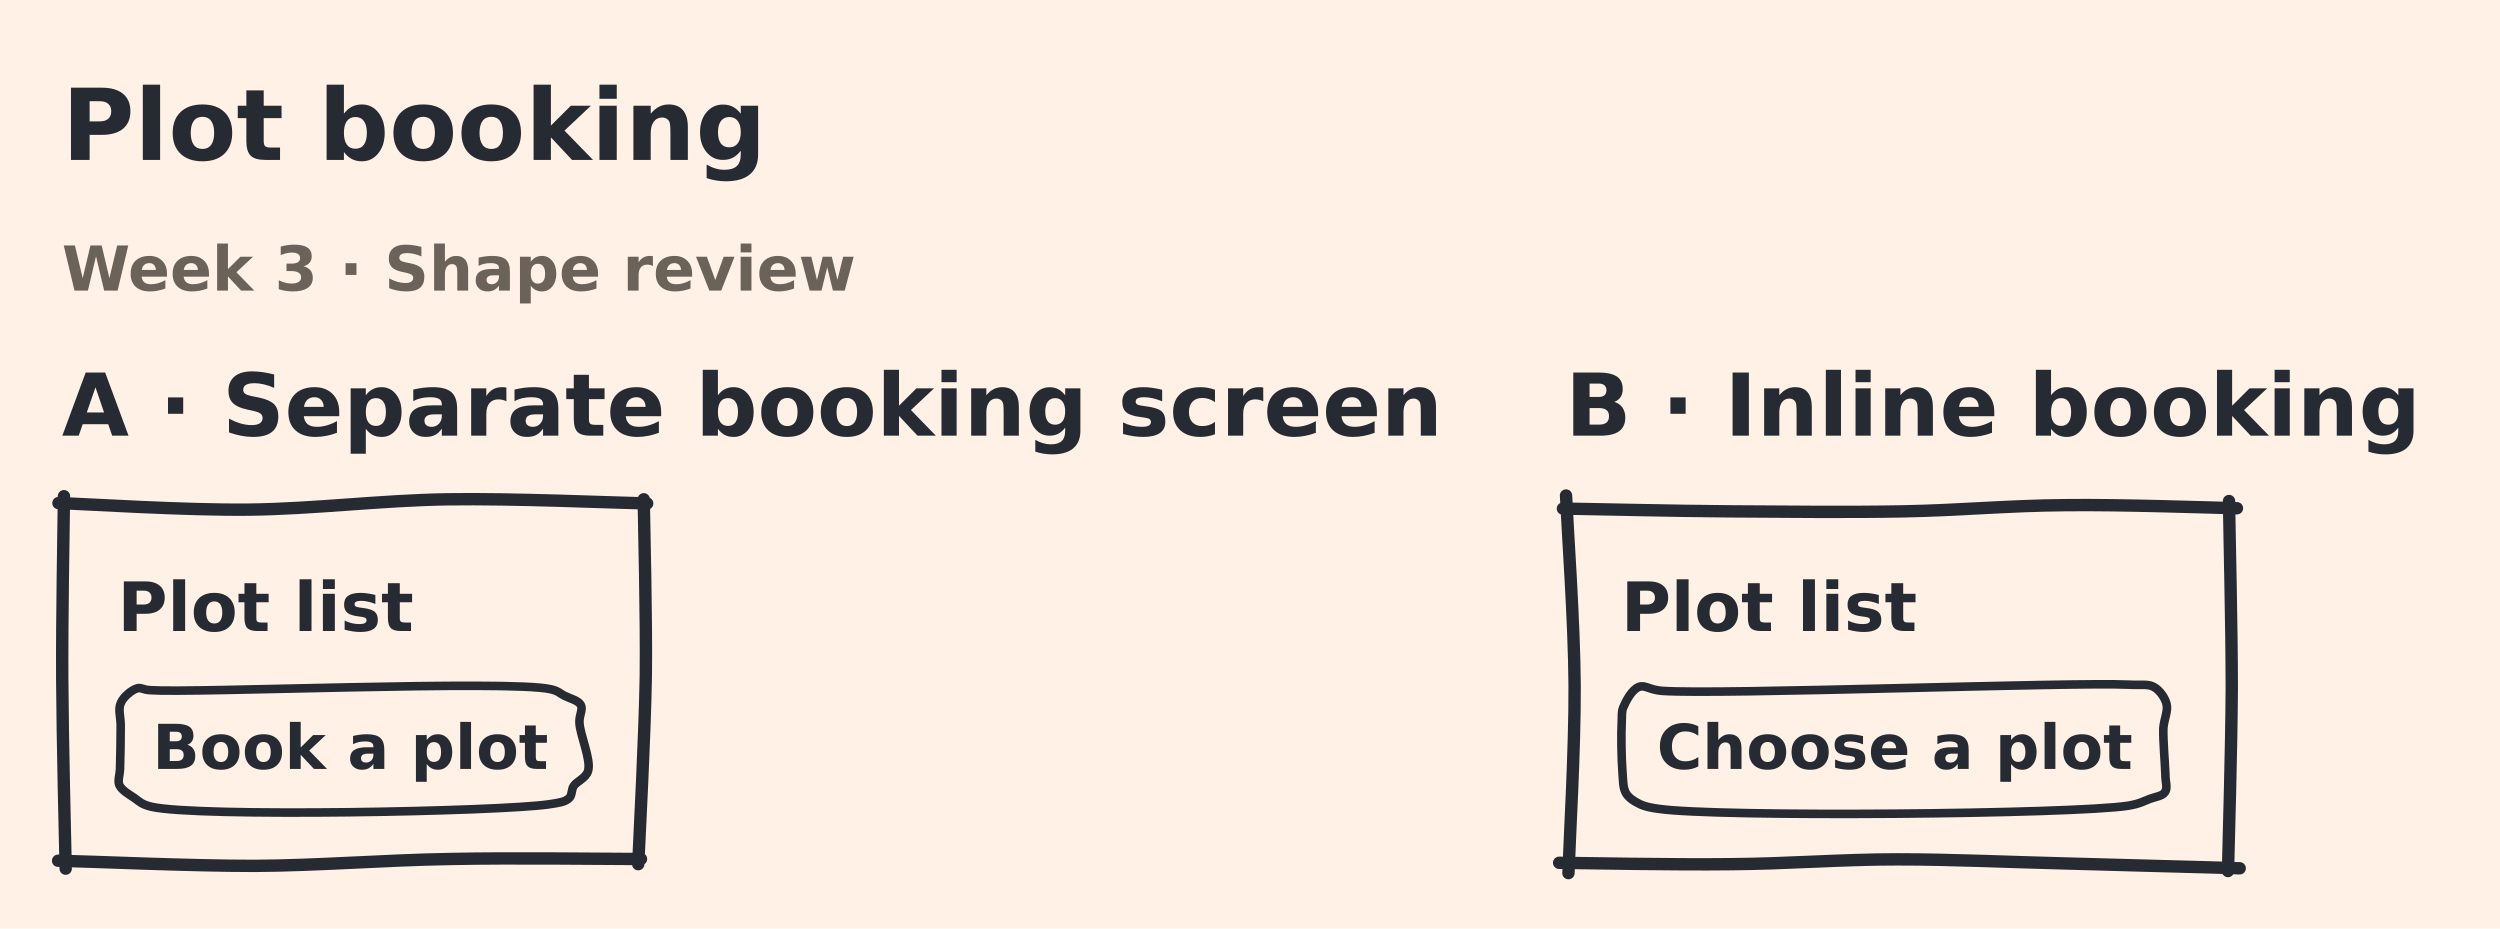
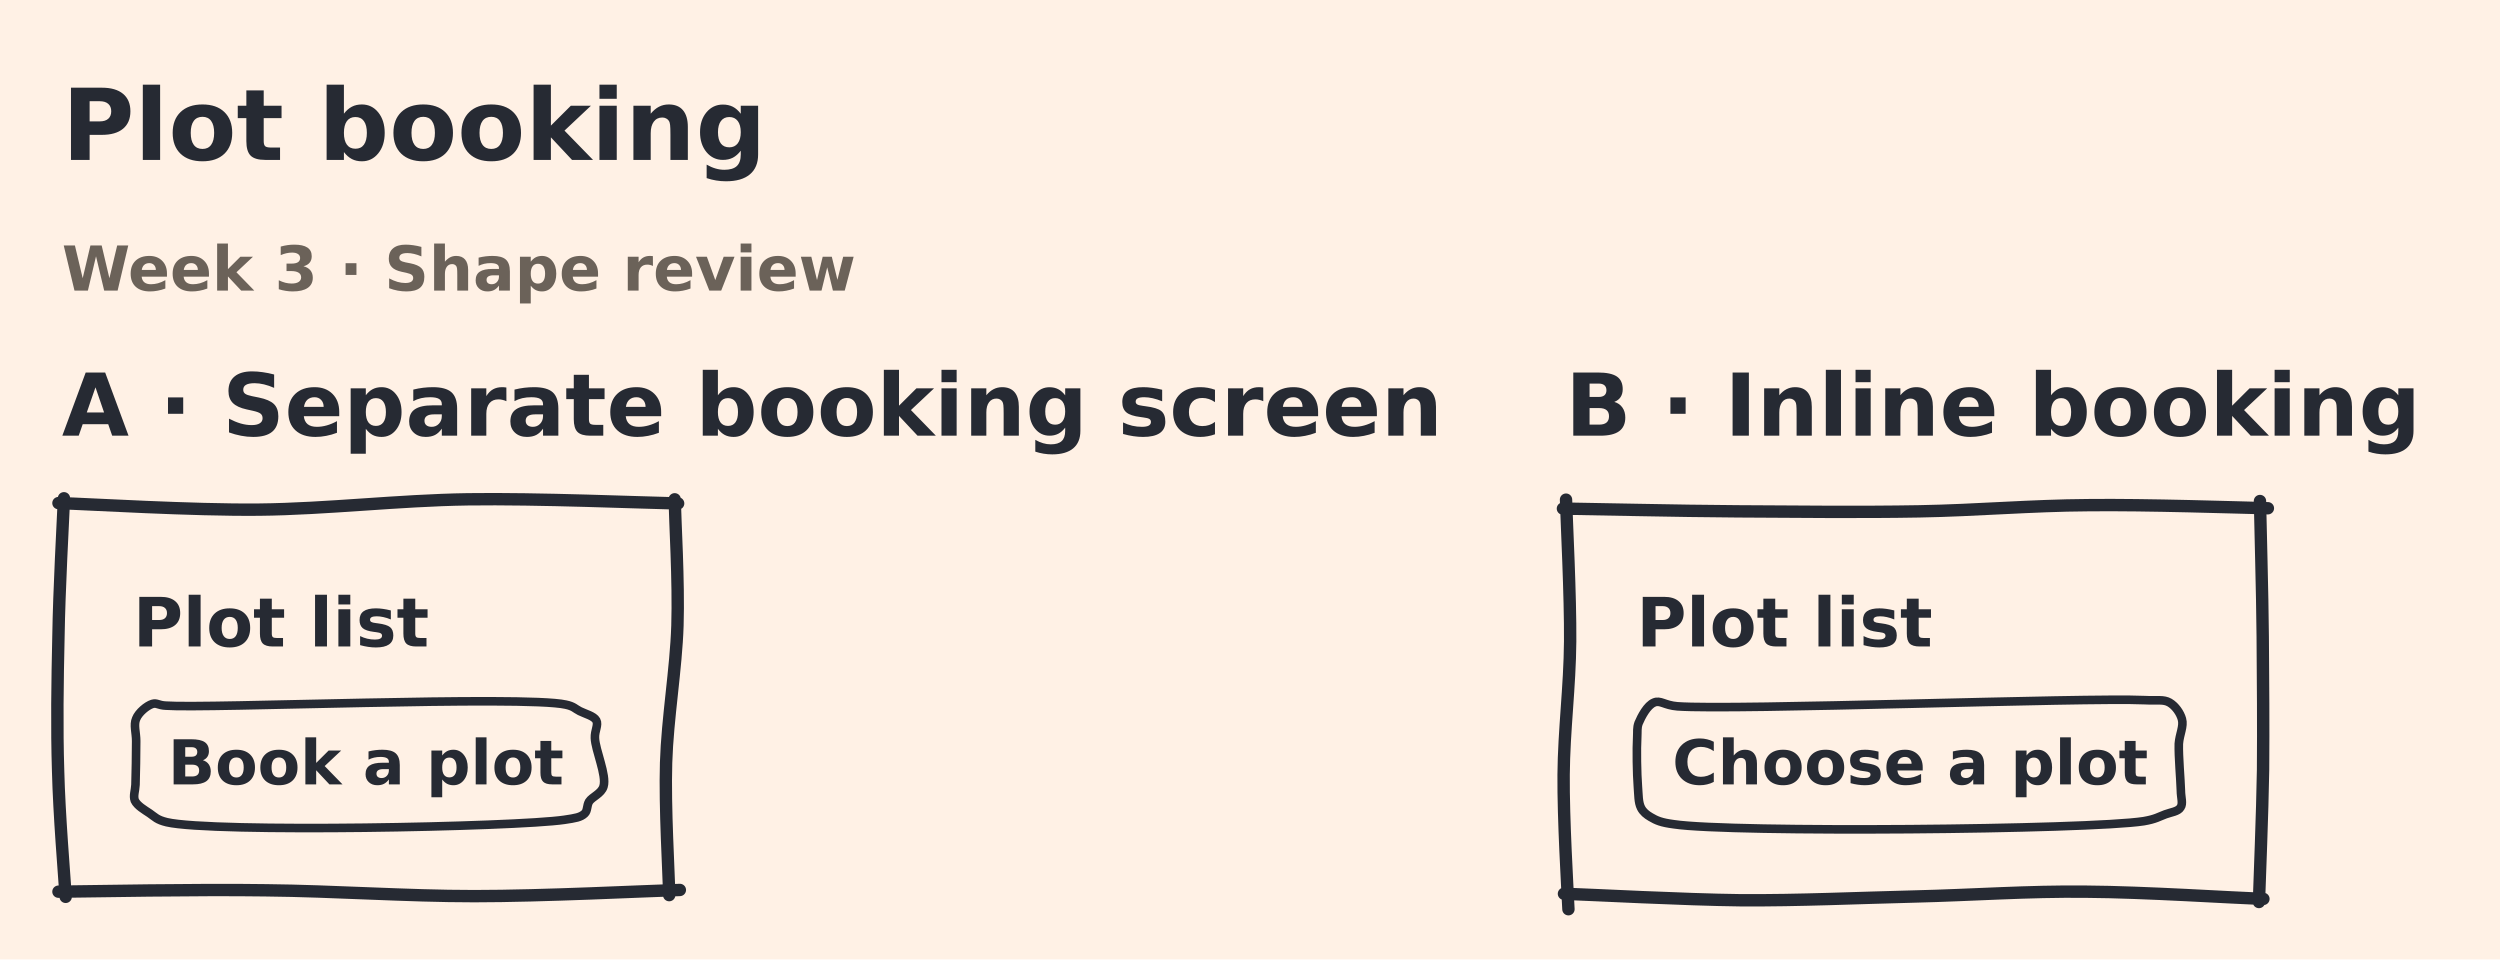
- <svg xmlns="http://www.w3.org/2000/svg" viewBox="-18.0 -148.0 727.0 270.0" width="727.0" height="270.0" role="img">
-   <rect x="-18.0" y="-148.0" width="727.0" height="270.0" fill="#fff1e5" />
+ <svg xmlns="http://www.w3.org/2000/svg" viewBox="-18.0 -148.0 727.0 279.0" width="727.0" height="279.0" role="img">
+   <rect x="-18.0" y="-148.0" width="727.0" height="279.0" fill="#fff1e5" />
  <text text-anchor="start" font-family="'Atkinson Hyperlegible Next', Avenir, 'Segoe UI', Seravek, Ubuntu, Calibri, 'DejaVu Sans', sans-serif" font-size="28.8" font-weight="700" fill="#262a33">
    <tspan x="0.0" y="-101.5">Plot booking</tspan>
  </text>
  <text text-anchor="start" font-family="'Atkinson Hyperlegible Next', Avenir, 'Segoe UI', Seravek, Ubuntu, Calibri, 'DejaVu Sans', sans-serif" font-size="18.0" font-weight="600" fill="#6b6259">
    <tspan x="0.0" y="-63.5">Week 3 · Shape review</tspan>
  </text>
  <g class="variant">
    <g class="place">
-       <path d="M-1.0,-1.7 C8.2,-1.4 35.5,0.4 54.4,0.2 C73.2,0.0 92.7,-2.5 112.0,-2.8 C131.3,-3.1 160.5,-1.8 170.2,-1.6 M169.2,-2.8 C169.3,5.8 170.0,30.9 169.8,48.6 C169.5,66.3 168.0,94.2 167.6,103.3 M168.4,101.8 C159.1,101.8 131.4,101.4 112.7,101.8 C93.9,102.1 74.8,103.7 55.9,103.8 C36.9,103.8 8.4,102.5 -1.1,102.3 M1.1,104.6 C0.9,95.4 0.2,67.6 0.1,49.6 C0.0,31.5 0.5,5.2 0.6,-3.7" fill="none" stroke="#262a33" stroke-width="3.6" stroke-linecap="round" stroke-linejoin="round" />
+       <path d="M-1.0,-1.7 C8.7,-1.4 37.5,0.4 57.4,0.2 C77.2,0.0 97.7,-2.5 118.0,-2.8 C138.3,-3.1 169.0,-1.8 179.2,-1.6 M178.2,-2.8 C178.3,3.3 179.4,21.1 179.0,33.9 C178.6,46.6 176.1,60.8 175.7,73.8 C175.3,86.9 176.5,105.9 176.6,112.3 M179.7,110.8 C169.7,111.1 140.0,112.6 119.9,112.6 C99.9,112.6 79.4,111.1 59.3,110.9 C39.1,110.6 9.0,111.2 -1.0,111.3 M1.1,112.8 C0.7,106.7 -0.8,88.8 -1.1,76.2 C-1.5,63.5 -1.3,50.2 -1.0,36.9 C-0.8,23.7 0.3,3.6 0.6,-3.1" fill="none" stroke="#262a33" stroke-width="3.6" stroke-linecap="round" stroke-linejoin="round" />
    </g>
    <g class="affordance">
-       <path d="M17.1,63.0 C17.1,60.5 16.3,58.3 17.1,56.5 C17.8,54.7 20.2,52.7 21.8,52.2 C23.1,51.8 23.5,52.6 25.7,52.7 C37.6,53.6 129.8,49.7 142.0,52.4 C144.4,52.9 144.7,53.6 146.1,54.3 C147.7,55.1 150.2,55.7 150.9,57.0 C151.6,58.3 150.4,60.0 150.5,62.1 C150.6,65.6 154.0,73.0 153.0,76.2 C152.4,78.3 149.7,79.2 148.8,80.6 C148.1,81.8 148.4,83.3 147.5,84.1 C146.3,85.2 144.9,85.4 141.6,85.9 C127.4,88.0 39.2,89.7 26.0,86.6 C23.1,85.9 22.6,85.1 21.0,84.0 C19.5,83.0 17.4,81.8 16.7,80.3 C16.2,78.9 16.8,77.6 16.9,75.7 C17.0,72.5 17.1,66.5 17.1,63.0 Z" fill="none" stroke="#262a33" stroke-width="2.5" stroke-linecap="round" stroke-linejoin="round" />
+       <path d="M21.6,67.5 C21.6,65.0 20.8,62.8 21.6,61.0 C22.3,59.2 24.7,57.2 26.3,56.7 C27.6,56.3 28.0,57.1 30.2,57.2 C42.1,58.1 134.3,54.2 146.5,56.9 C148.9,57.4 149.2,58.1 150.6,58.8 C152.2,59.6 154.7,60.2 155.4,61.5 C156.1,62.8 154.9,64.5 155.0,66.6 C155.1,70.1 158.5,77.5 157.5,80.7 C156.9,82.8 154.2,83.7 153.3,85.1 C152.6,86.3 152.9,87.8 152.0,88.6 C150.8,89.7 149.4,89.9 146.1,90.4 C131.9,92.5 43.7,94.2 30.5,91.1 C27.6,90.4 27.1,89.6 25.5,88.5 C24.0,87.5 21.9,86.3 21.2,84.8 C20.7,83.4 21.3,82.1 21.4,80.2 C21.5,77.0 21.6,71.0 21.6,67.5 Z" fill="none" stroke="#262a33" stroke-width="2.5" stroke-linecap="round" stroke-linejoin="round" />
    </g>
  </g>
  <g class="variant">
    <g class="place">
-       <path d="M436.5,-0.1 C444.6,0.0 468.5,0.6 485.0,0.7 C501.5,0.8 519.3,1.0 535.6,0.7 C551.8,0.4 566.4,-1.0 582.6,-1.1 C598.7,-1.3 624.2,-0.4 632.5,-0.2 M630.2,-2.3 C630.3,6.8 631.0,34.2 631.0,52.1 C630.9,70.0 630.1,96.4 629.9,105.3 M633.3,104.5 C624.9,104.2 599.5,103.6 582.9,103.1 C566.3,102.7 549.9,101.9 533.7,101.9 C517.4,101.9 501.7,103.2 485.3,103.3 C468.9,103.5 443.7,103.0 435.4,102.9 M438.1,105.9 C438.4,96.8 440.0,69.6 439.9,51.3 C439.8,33.0 437.8,5.3 437.4,-3.9" fill="none" stroke="#262a33" stroke-width="3.6" stroke-linecap="round" stroke-linejoin="round" />
+       <path d="M436.5,-0.1 C445.0,0.0 470.0,0.6 487.3,0.7 C504.5,0.8 523.1,1.0 540.1,0.7 C557.1,0.4 572.4,-1.0 589.3,-1.1 C606.2,-1.3 632.8,-0.4 641.5,-0.2 M639.2,-2.3 C639.3,4.3 639.9,24.2 640.0,37.2 C640.1,50.2 640.2,62.9 640.1,75.8 C639.9,88.6 639.1,107.9 638.9,114.3 M640.2,113.4 C631.6,113.1 605.6,111.4 588.7,111.3 C571.8,111.1 555.6,112.3 538.9,112.7 C522.2,113.1 505.3,113.9 488.3,113.8 C471.3,113.6 445.4,112.2 436.8,111.9 M438.1,116.4 C437.8,109.9 436.6,90.3 436.7,77.3 C436.8,64.3 438.5,51.8 438.6,38.5 C438.7,25.2 437.6,4.1 437.4,-2.7" fill="none" stroke="#262a33" stroke-width="3.6" stroke-linecap="round" stroke-linejoin="round" />
    </g>
    <g class="affordance">
-       <path d="M453.6,61.9 C453.7,60.1 453.5,59.2 454.0,57.8 C454.8,55.9 456.5,52.6 458.5,51.8 C460.3,51.0 461.5,52.6 465.3,52.9 C481.8,54.1 584.1,50.3 601.1,51.1 C605.1,51.3 606.6,50.8 608.4,51.8 C610.1,52.8 611.5,54.8 612.0,56.6 C612.6,58.7 611.3,61.0 611.1,63.8 C611.0,67.6 611.6,74.0 611.7,77.4 C611.7,79.4 612.4,81.2 611.6,82.3 C610.9,83.5 608.8,83.7 607.2,84.3 C605.3,85.0 604.4,85.7 600.9,86.3 C584.8,88.8 480.9,89.7 464.3,87.2 C460.5,86.7 459.2,86.1 457.5,85.1 C456.3,84.4 455.3,83.6 454.7,82.4 C453.9,80.8 454.0,78.7 453.8,76.3 C453.5,72.5 453.4,65.2 453.6,61.9 Z" fill="none" stroke="#262a33" stroke-width="2.5" stroke-linecap="round" stroke-linejoin="round" />
+       <path d="M458.1,66.4 C458.2,64.6 458.0,63.7 458.5,62.3 C459.3,60.4 461.0,57.1 463.0,56.3 C464.8,55.5 466.0,57.1 469.8,57.4 C486.3,58.6 588.6,54.8 605.6,55.6 C609.6,55.8 611.1,55.3 612.9,56.3 C614.6,57.3 616.0,59.3 616.5,61.1 C617.1,63.2 615.8,65.5 615.6,68.3 C615.5,72.1 616.1,78.5 616.2,81.9 C616.2,83.9 616.9,85.7 616.1,86.8 C615.4,88.0 613.3,88.2 611.7,88.8 C609.8,89.5 608.9,90.2 605.4,90.8 C589.3,93.3 485.4,94.2 468.8,91.7 C465.0,91.2 463.7,90.6 462.0,89.6 C460.8,88.9 459.8,88.1 459.2,86.9 C458.4,85.3 458.5,83.2 458.3,80.8 C458.0,77.0 457.9,69.7 458.1,66.4 Z" fill="none" stroke="#262a33" stroke-width="2.5" stroke-linecap="round" stroke-linejoin="round" />
    </g>
  </g>
  <g class="text">
    <text text-anchor="start" font-family="'Atkinson Hyperlegible Next', Avenir, 'Segoe UI', Seravek, Ubuntu, Calibri, 'DejaVu Sans', sans-serif" font-size="25.2" font-weight="700" fill="#262a33">
      <tspan x="0.0" y="-21.3">A · Separate booking screen</tspan>
    </text>
    <text text-anchor="start" font-family="'Atkinson Hyperlegible Next', Avenir, 'Segoe UI', Seravek, Ubuntu, Calibri, 'DejaVu Sans', sans-serif" font-size="19.8" font-weight="700" fill="#262a33">
-       <tspan x="16.2" y="35.5">Plot list</tspan>
+       <tspan x="20.7" y="40.0">Plot list</tspan>
    </text>
    <text text-anchor="middle" font-family="'Atkinson Hyperlegible Next', Avenir, 'Segoe UI', Seravek, Ubuntu, Calibri, 'DejaVu Sans', sans-serif" font-size="18.0" font-weight="600" fill="#262a33">
-       <tspan x="83.9" y="75.6">Book a plot</tspan>
+       <tspan x="88.4" y="80.1">Book a plot</tspan>
    </text>
  </g>
  <g class="text">
    <text text-anchor="start" font-family="'Atkinson Hyperlegible Next', Avenir, 'Segoe UI', Seravek, Ubuntu, Calibri, 'DejaVu Sans', sans-serif" font-size="25.2" font-weight="700" fill="#262a33">
      <tspan x="437.2" y="-21.3">B · Inline booking</tspan>
    </text>
    <text text-anchor="start" font-family="'Atkinson Hyperlegible Next', Avenir, 'Segoe UI', Seravek, Ubuntu, Calibri, 'DejaVu Sans', sans-serif" font-size="19.8" font-weight="700" fill="#262a33">
-       <tspan x="453.4" y="35.5">Plot list</tspan>
+       <tspan x="457.9" y="40.0">Plot list</tspan>
    </text>
    <text text-anchor="middle" font-family="'Atkinson Hyperlegible Next', Avenir, 'Segoe UI', Seravek, Ubuntu, Calibri, 'DejaVu Sans', sans-serif" font-size="18.0" font-weight="600" fill="#262a33">
-       <tspan x="533.0" y="75.6">Choose a plot</tspan>
+       <tspan x="537.5" y="80.1">Choose a plot</tspan>
    </text>
  </g>
</svg>
